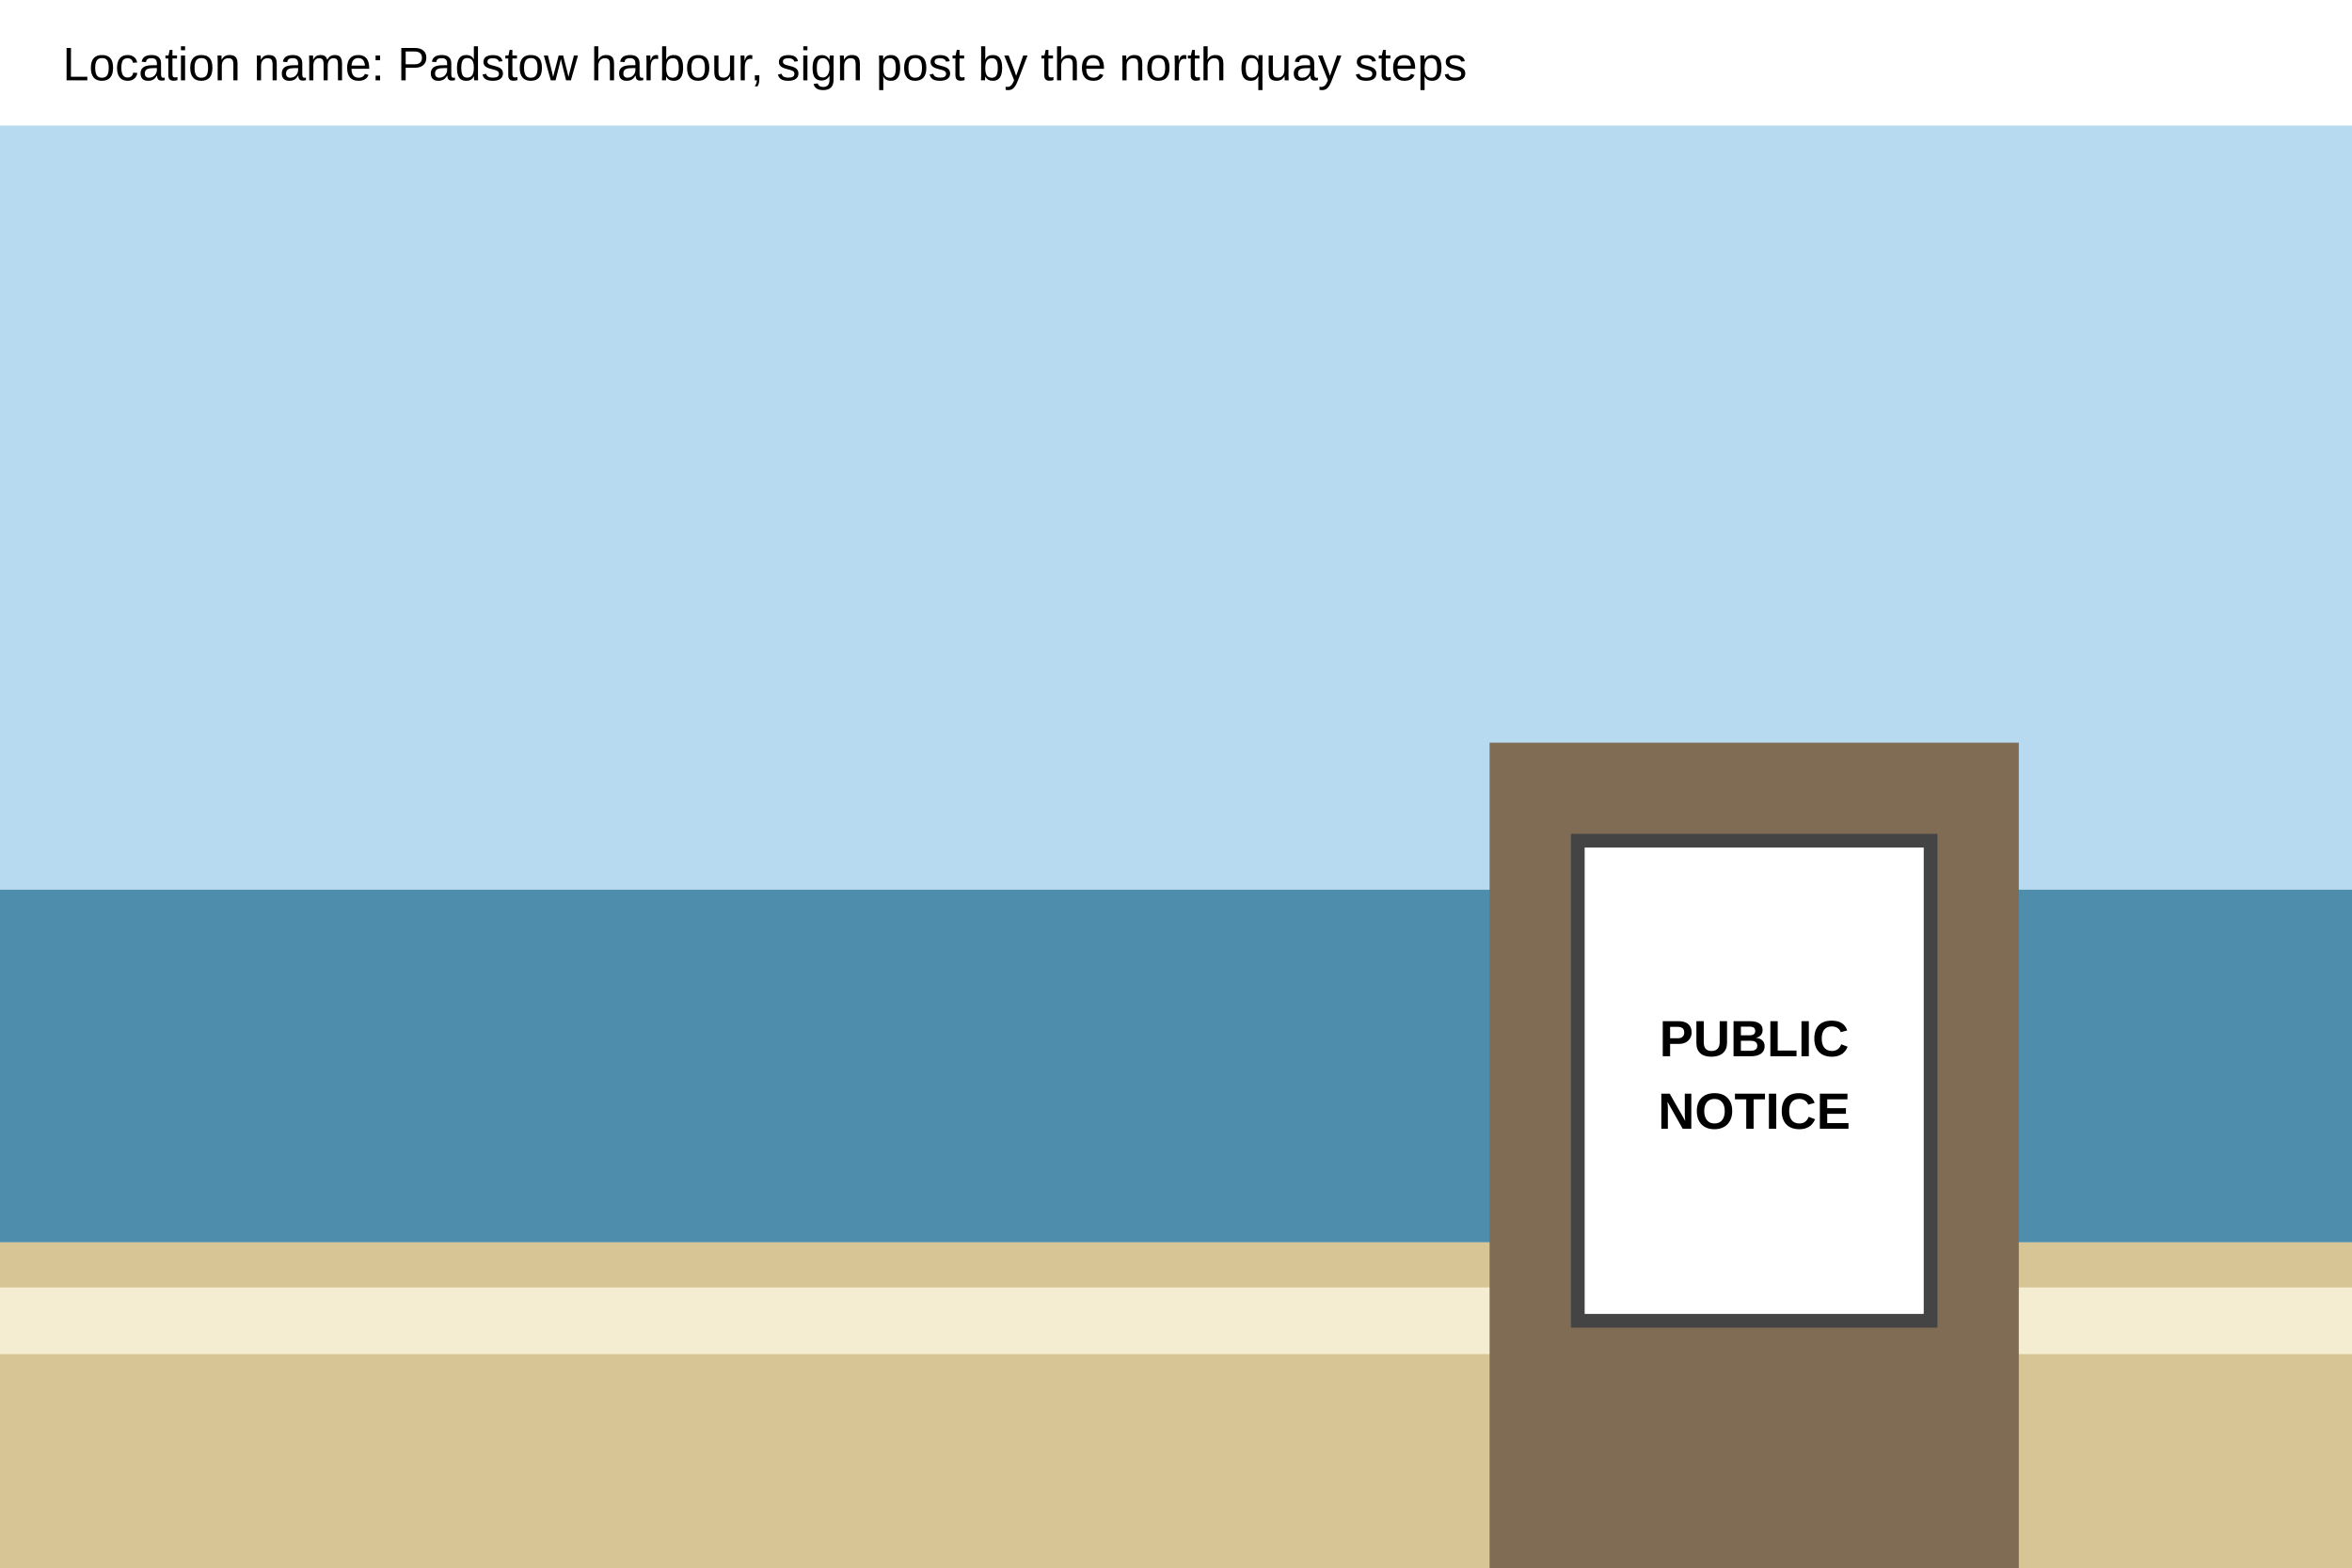
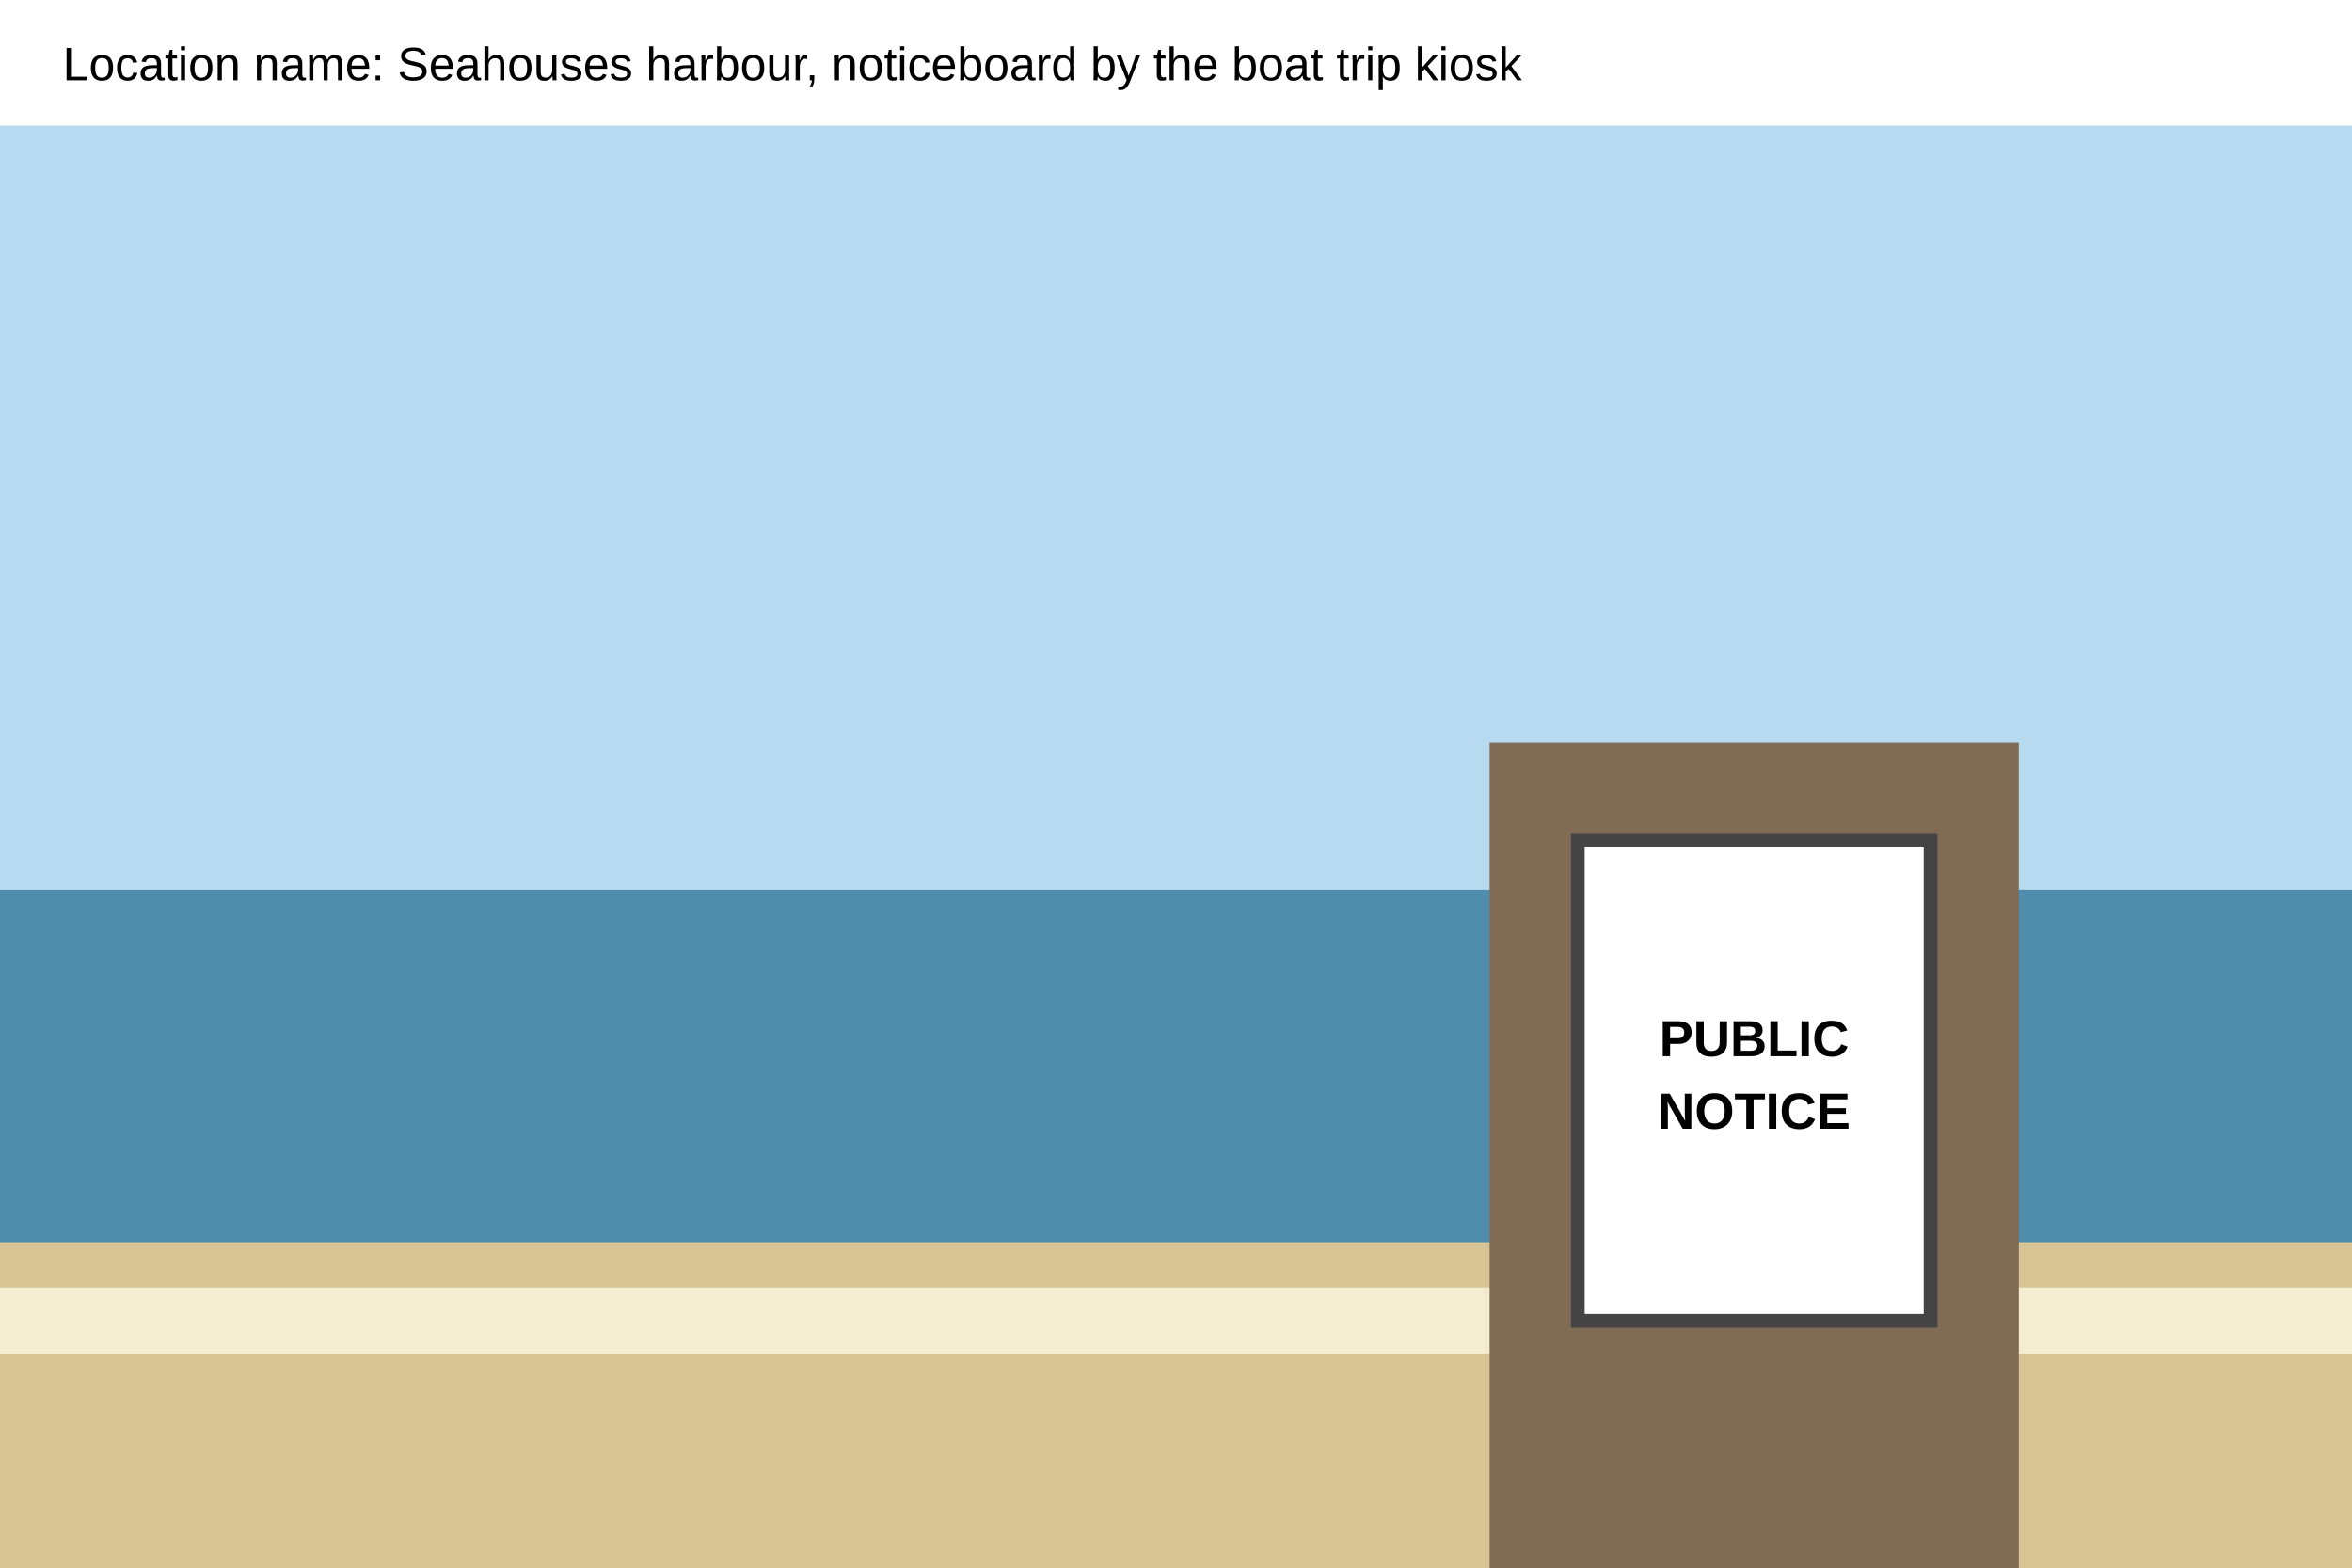
<svg xmlns="http://www.w3.org/2000/svg" width="1200" height="800" viewBox="0 0 1200 800">
  <g transform="translate(0 64)">
    <rect width="1200" height="390" fill="#b7daf0" />
    <rect y="390" width="1200" height="180" fill="#4f8dac" />
    <rect y="570" width="1200" height="230" fill="#d8c596" />
    <path d="M0 610h1200" stroke="#f5edd2" stroke-width="34" />
    <path d="M760 800V315h270v485z" fill="#806b55" />
    <rect x="805" y="365" width="180" height="245" fill="#fff" stroke="#444" stroke-width="7" />
    <text x="895" y="475" text-anchor="middle" font-family="Arial" font-size="26" font-weight="700">PUBLIC</text>
    <text x="895" y="512" text-anchor="middle" font-family="Arial" font-size="26" font-weight="700">NOTICE</text>
  </g>
  <rect width="1200" height="64" fill="#fff" />
-   <text x="32" y="41" font-family="Arial" font-size="24">Location name: Padstow harbour, sign post by the north quay steps</text>
+   <text x="32" y="41" font-family="Arial" font-size="24">Location name: Seahouses harbour, noticeboard by the boat trip kiosk</text>
</svg>
